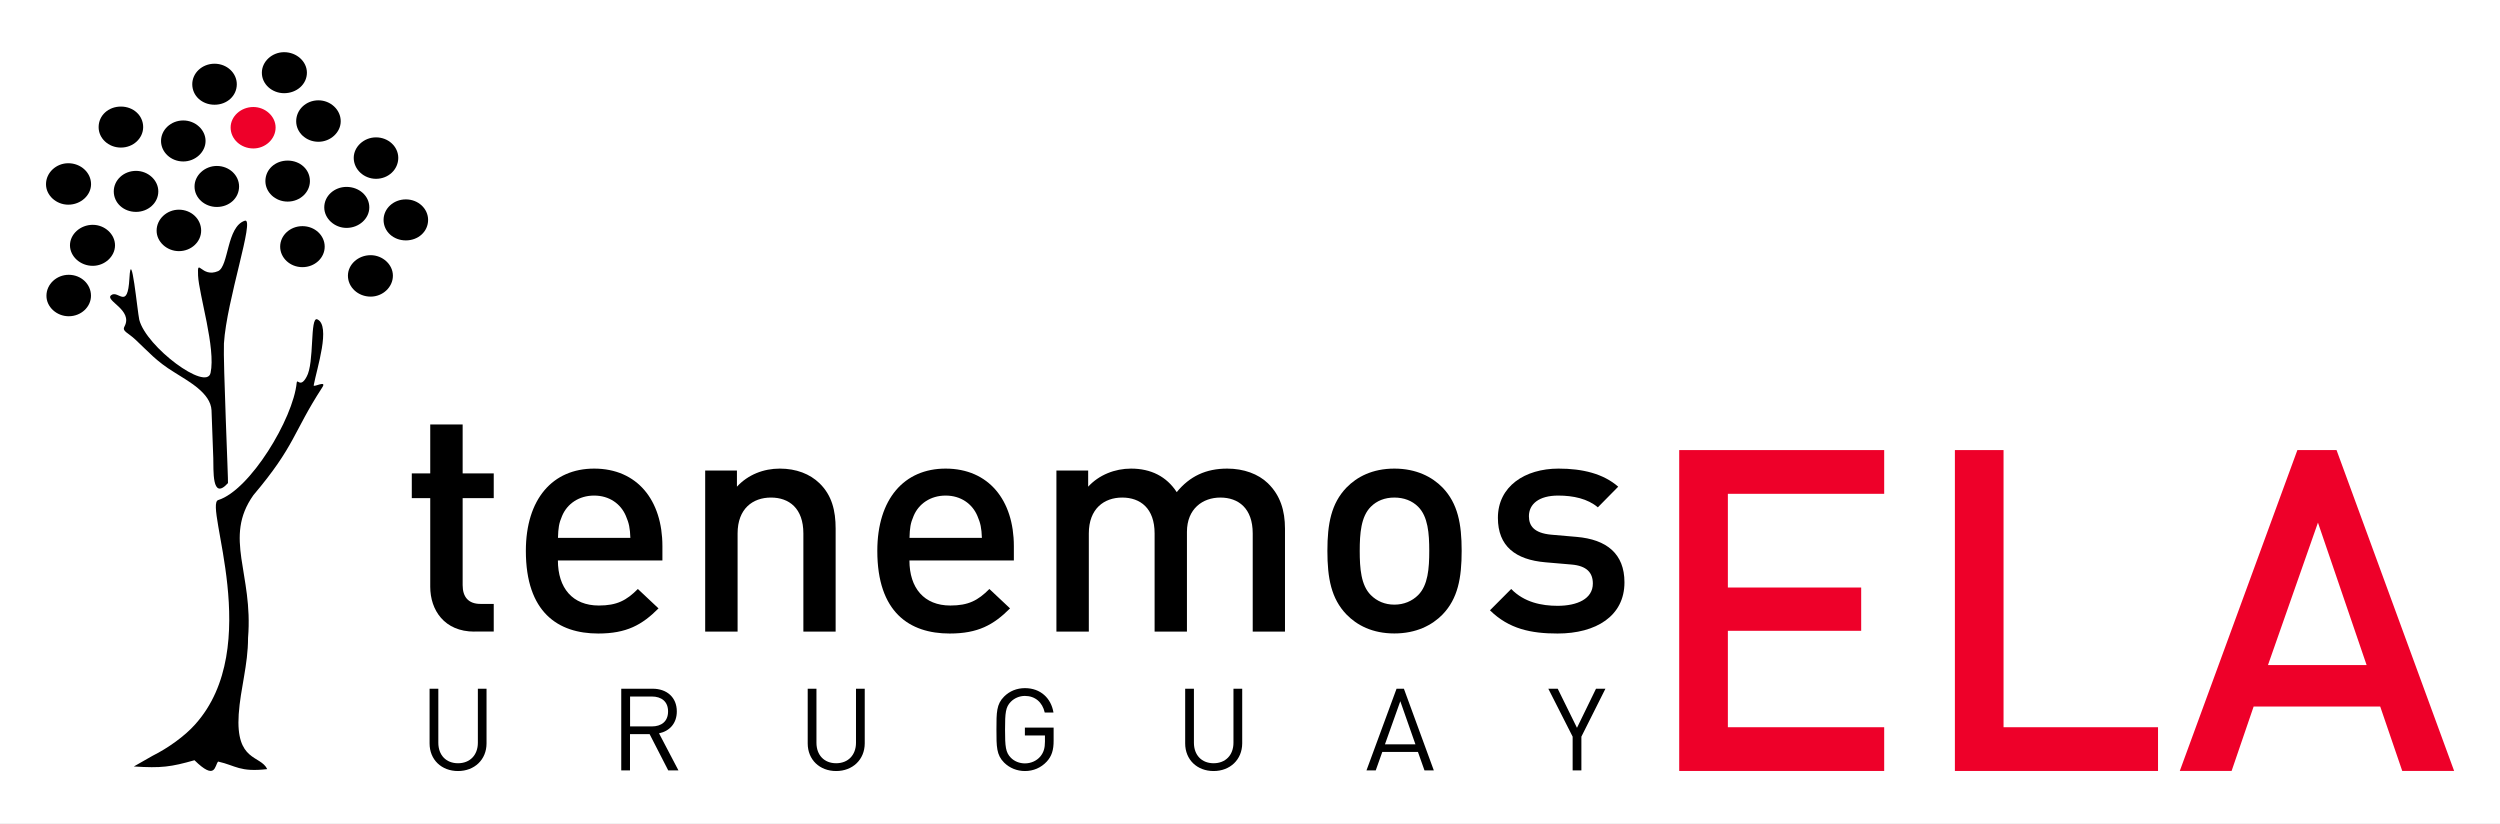
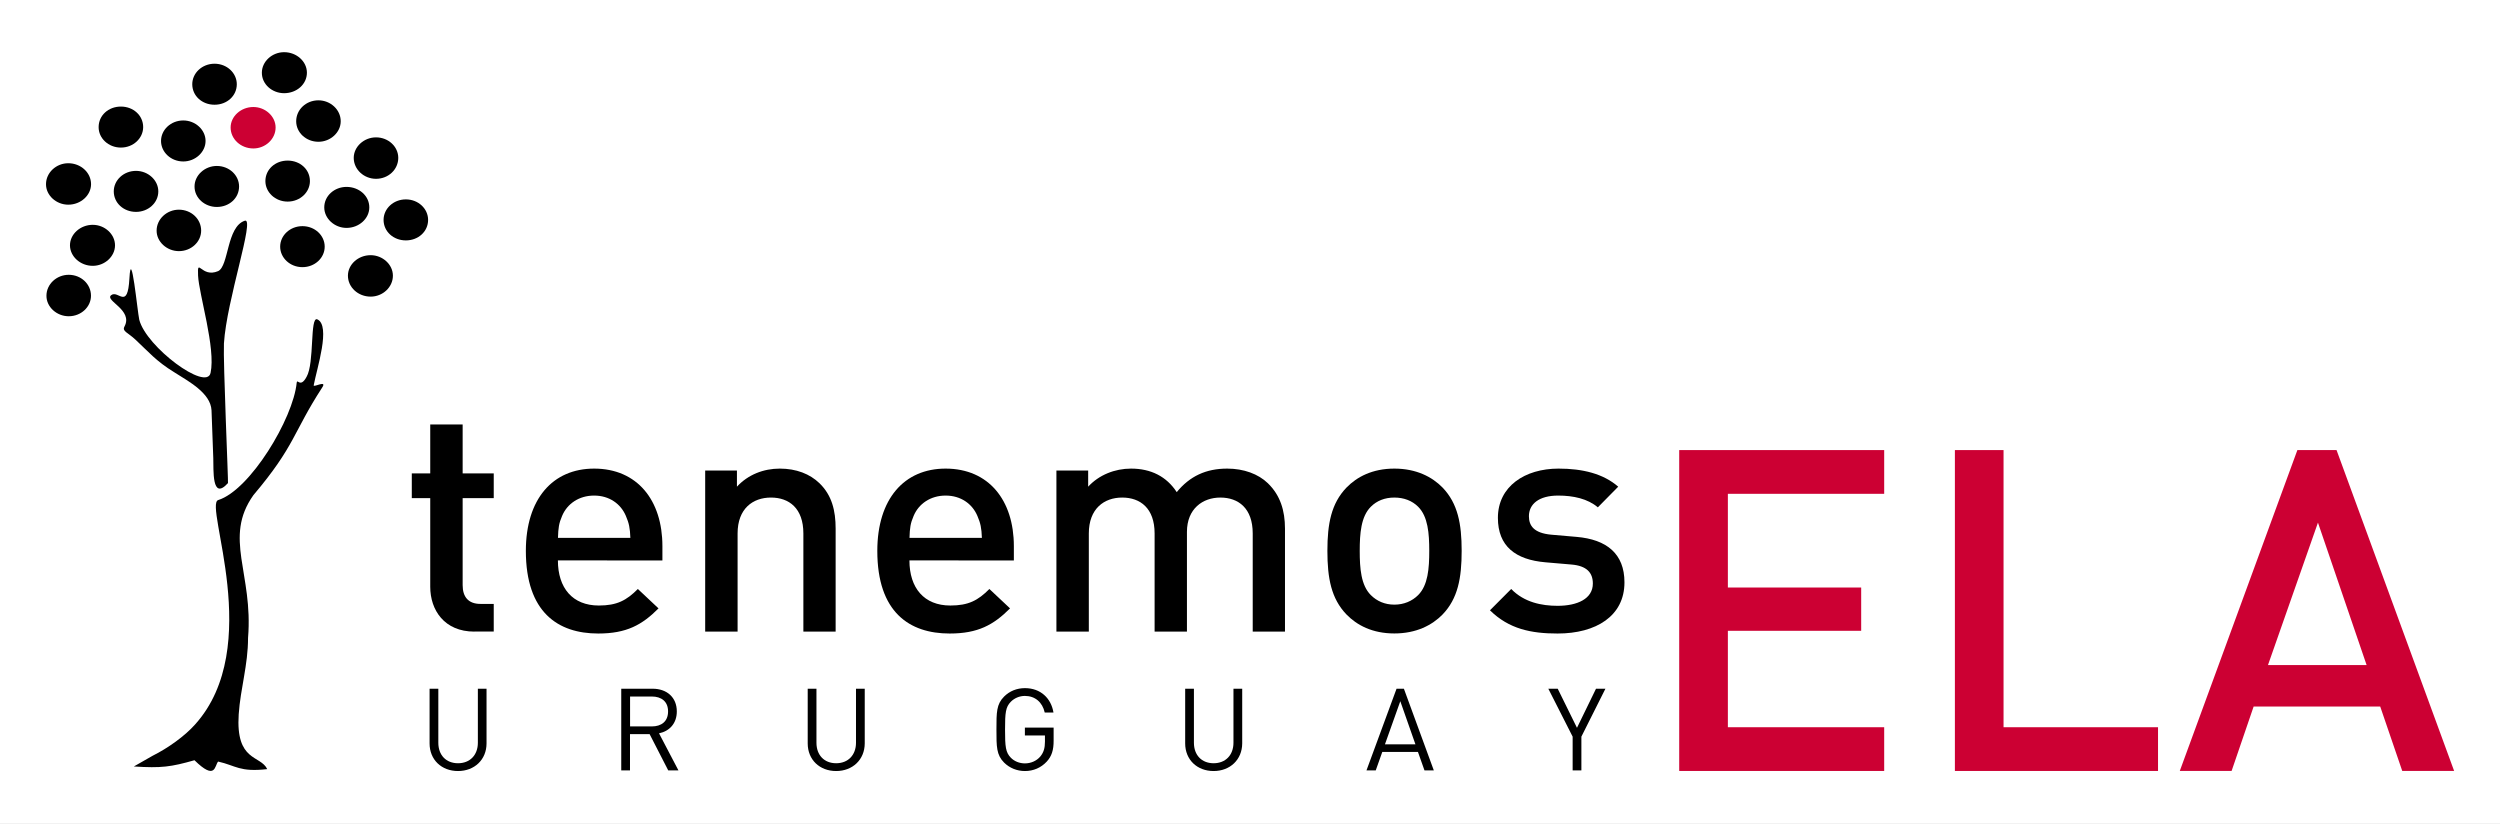
<svg xmlns="http://www.w3.org/2000/svg" version="1.1" id="Layer_1" x="0px" y="0px" width="3401.6px" height="1120px" viewBox="0 0 3401.6 1120" enable-background="new 0 0 3401.6 1120" xml:space="preserve">
  <rect fill="#FFFFFF" width="3401.6" height="1120" />
  <g>
    <g>
-       <path d="M645.5,859.4c-41,0-60.1-29.4-60.1-61V677.8h-25.1v-33.7h25.1v-66.6h44.1v66.6h42.3v33.7h-42.3v118.4    c0,16,7.8,25.5,24.2,25.5h18.1v37.6H645.5L645.5,859.4z" />
-       <path d="M759.1,762.5c0,37.6,19.9,61.4,55.7,61.4c24.6,0,37.6-6.9,53.1-22.5l28.1,26.4C873.6,850.3,852.5,862,814,862    c-54.9,0-98.5-29-98.5-112.4c0-70.9,36.7-112,92.9-112c58.8,0,92.9,43.2,92.9,105.5v19.5H759.1L759.1,762.5z M851.6,702    c-6.9-16.4-22.5-27.7-43.2-27.7c-20.7,0-36.7,11.2-43.6,27.7c-4.3,9.9-5.2,16.4-5.6,29.8h98.5C857.2,718.4,855.9,712,851.6,702z" />
-       <path d="M1093.1,859.4V725.8c0-34.2-19.4-48.8-44.1-48.8s-45.4,15.1-45.4,48.8v133.6h-44.1V640.2h43.2v22    c15.1-16.4,36.3-24.6,58.3-24.6c22.5,0,41,7.3,54,19.9c16.9,16.4,22,37.2,22,61.8v140.1L1093.1,859.4L1093.1,859.4z" />
-       <path d="M1237.4,762.5c0,37.6,19.9,61.4,55.7,61.4c24.6,0,37.6-6.9,53.1-22.5l28.1,26.4c-22.5,22.5-43.6,34.2-82.1,34.2    c-54.9,0-98.5-29-98.5-112.4c0-70.9,36.7-112,92.9-112c58.8,0,92.9,43.2,92.9,105.5v19.5H1237.4L1237.4,762.5z M1329.9,702    c-6.9-16.4-22.5-27.7-43.2-27.7c-20.7,0-36.7,11.2-43.6,27.7c-4.3,9.9-5.2,16.4-5.6,29.8h98.5C1335.5,718.4,1334.2,712,1329.9,702    z" />
-       <path d="M1704.5,859.4V725.8c0-34.2-19.4-48.8-44.1-48.8c-23.8,0-45.4,15.1-45.4,46.7v135.7H1571V725.8    c0-34.2-19.4-48.8-44.1-48.8c-24.6,0-45.4,15.1-45.4,48.8v133.6h-44.1V640.2h43.2v22c14.7-16,36.3-24.6,58.3-24.6    c27.2,0,48.4,10.8,62.2,32c17.7-21.6,39.7-32,68.7-32c22.5,0,42.3,7.3,55.3,19.9c16.9,16.4,23.3,37.2,23.3,61.8v140.1    L1704.5,859.4L1704.5,859.4z" />
-       <path d="M1962.9,836c-14.3,14.7-35.9,25.9-65.7,25.9s-51-11.2-65.2-25.9c-20.7-21.6-25.9-49.3-25.9-86.5c0-36.7,5.2-64.4,25.9-86    c14.3-14.7,35.4-25.9,65.2-25.9c29.8,0,51.4,11.2,65.7,25.9c20.7,21.6,25.9,49.3,25.9,86C1988.8,786.7,1983.6,814.4,1962.9,836z     M1929.6,689.5c-8.2-8.2-19.4-12.5-32.4-12.5s-23.8,4.3-32,12.5c-13.4,13.4-15.1,36.3-15.1,60.1s1.7,46.7,15.1,60.1    c8.2,8.2,19,13,32,13s24.2-4.8,32.4-13c13.4-13.4,15.1-36.3,15.1-60.1S1943,702.9,1929.6,689.5z" />
+       <path d="M645.5,859.4c-41,0-60.1-29.4-60.1-61V677.8h-25.1v-33.7h25.1v-66.6h44.1v66.6h42.3v33.7h-42.3v118.4    c0,16,7.8,25.5,24.2,25.5h18.1v37.6h-26.3V859.4z" />
+       <path d="M759.1,762.5c0,37.6,19.9,61.4,55.7,61.4c24.6,0,37.6-6.9,53.1-22.5l28.1,26.4c-22.4,22.5-43.5,34.2-82,34.2    c-54.9,0-98.5-29-98.5-112.4c0-70.9,36.7-112,92.9-112c58.8,0,92.9,43.2,92.9,105.5v19.5L759.1,762.5L759.1,762.5z M851.6,702    c-6.9-16.4-22.5-27.7-43.2-27.7c-20.7,0-36.7,11.2-43.6,27.7c-4.3,9.9-5.2,16.4-5.6,29.8h98.5C857.2,718.4,855.9,712,851.6,702z" />
+       <path d="M1093.1,859.4V725.8c0-34.2-19.4-48.8-44.1-48.8s-45.4,15.1-45.4,48.8v133.6h-44.1V640.2h43.2v22    c15.1-16.4,36.3-24.6,58.3-24.6c22.5,0,41,7.3,54,19.9c16.9,16.4,22,37.2,22,61.8v140.1H1093.1L1093.1,859.4z" />
+       <path d="M1237.4,762.5c0,37.6,19.9,61.4,55.7,61.4c24.6,0,37.6-6.9,53.1-22.5l28.1,26.4c-22.5,22.5-43.6,34.2-82.1,34.2    c-54.9,0-98.5-29-98.5-112.4c0-70.9,36.7-112,92.9-112c58.8,0,92.9,43.2,92.9,105.5v19.5L1237.4,762.5L1237.4,762.5z M1329.9,702    c-6.9-16.4-22.5-27.7-43.2-27.7s-36.7,11.2-43.6,27.7c-4.3,9.9-5.2,16.4-5.6,29.8h98.5C1335.5,718.4,1334.2,712,1329.9,702z" />
+       <path d="M1704.5,859.4V725.8c0-34.2-19.4-48.8-44.1-48.8c-23.8,0-45.4,15.1-45.4,46.7v135.7h-44V725.8c0-34.2-19.4-48.8-44.1-48.8    c-24.6,0-45.4,15.1-45.4,48.8v133.6h-44.1V640.2h43.2v22c14.7-16,36.3-24.6,58.3-24.6c27.2,0,48.4,10.8,62.2,32    c17.7-21.6,39.7-32,68.7-32c22.5,0,42.3,7.3,55.3,19.9c16.9,16.4,23.3,37.2,23.3,61.8v140.1H1704.5L1704.5,859.4z" />
+       <path d="M1962.9,836c-14.3,14.7-35.9,25.9-65.7,25.9s-51-11.2-65.2-25.9c-20.7-21.6-25.9-49.3-25.9-86.5c0-36.7,5.2-64.4,25.9-86    c14.3-14.7,35.4-25.9,65.2-25.9s51.4,11.2,65.7,25.9c20.7,21.6,25.9,49.3,25.9,86C1988.8,786.7,1983.6,814.4,1962.9,836z     M1929.6,689.5c-8.2-8.2-19.4-12.5-32.4-12.5s-23.8,4.3-32,12.5c-13.4,13.4-15.1,36.3-15.1,60.1c0,23.8,1.7,46.7,15.1,60.1    c8.2,8.2,19,13,32,13s24.2-4.8,32.4-13c13.4-13.4,15.1-36.3,15.1-60.1C1944.7,725.8,1943,702.9,1929.6,689.5z" />
      <path d="M2119.3,862c-35.9,0-66.1-6.1-92-31.6l28.9-29c17.7,18.2,41.5,22.9,63.1,22.9c26.8,0,48-9.5,48-30.3    c0-14.7-8.2-24.2-29.4-25.9l-35-3c-41-3.5-64.8-22-64.8-60.5c0-42.8,36.7-67,82.5-67c32.8,0,60.9,6.9,81.2,24.6l-27.7,28.1    c-13.8-11.7-33.3-16-54-16c-26.4,0-39.8,11.7-39.8,28.1c0,13,6.9,22.9,30.2,25.1l34.6,3c41,3.5,65.2,22.9,65.2,61.8    C2210.4,838.2,2171.6,862,2119.3,862z" />
    </g>
    <g>
-       <path d="M623.2,1049.1c-22.5,0-38.7-15.4-38.7-37.6v-74.4h11.9v73.5c0,16.9,10.6,27.9,26.8,27.9c16.2,0,27-11.1,27-27.9v-73.5H662    v74.4C662,1033.6,645.6,1049.1,623.2,1049.1z" />
-       <path d="M909.2,1048.2l-25.3-49.3h-26.7v49.3h-11.9V937.1H888c19.3,0,32.9,11.7,32.9,30.9c0,16.2-9.8,26.8-24.2,29.8l26.4,50.4    L909.2,1048.2L909.2,1048.2z M886.9,947.7h-29.6v40.7h29.6c12.9,0,22.1-6.7,22.1-20.3C909.1,954.5,899.9,947.7,886.9,947.7z" />
-       <path d="M1137.7,1049.1c-22.5,0-38.7-15.4-38.7-37.6v-74.4h11.9v73.5c0,16.9,10.6,27.9,26.8,27.9c16.2,0,27-11.1,27-27.9v-73.5    h11.9v74.4C1176.5,1033.6,1160.1,1049.1,1137.7,1049.1z" />
-       <path d="M1424.2,1036.3c-7.8,8.4-18.2,12.8-29.6,12.8c-10.9,0-20.9-4.1-28.4-11.5c-10.4-10.5-10.4-21.4-10.4-44.9    c0-23.6,0-34.5,10.4-44.9c7.5-7.5,17.3-11.5,28.4-11.5c21.2,0,35.6,13.7,38.8,33.2h-11.9c-3.1-14-13.1-22.6-27-22.6    c-7.3,0-14.3,3-19.2,8c-7,7.2-7.8,14.7-7.8,37.9c0,23.2,0.8,30.9,7.8,38.1c4.8,5,11.9,7.8,19.2,7.8c8.1,0,15.9-3.3,21.1-9.5    c4.5-5.5,6.2-11.5,6.2-20.1v-8.4h-27.3V990h39.1v17.6C1433.7,1020.4,1431,1029,1424.2,1036.3z" />
+       <path d="M623.2,1049.1c-22.5,0-38.7-15.4-38.7-37.6v-74.4h11.9v73.5c0,16.9,10.6,27.9,26.8,27.9s27-11.1,27-27.9v-73.5H662v74.4    C662,1033.6,645.6,1049.1,623.2,1049.1z" />
+       <path d="M909.2,1048.2l-25.3-49.3h-26.7v49.3h-11.9V937.1H888c19.3,0,32.9,11.7,32.9,30.9c0,16.2-9.8,26.8-24.2,29.8l26.4,50.4    H909.2L909.2,1048.2z M886.9,947.7h-29.6v40.7h29.6c12.9,0,22.1-6.7,22.1-20.3C909.1,954.5,899.9,947.7,886.9,947.7z" />
+       <path d="M1137.7,1049.1c-22.5,0-38.7-15.4-38.7-37.6v-74.4h11.9v73.5c0,16.9,10.6,27.9,26.8,27.9s27-11.1,27-27.9v-73.5h11.9v74.4    C1176.5,1033.6,1160.1,1049.1,1137.7,1049.1z" />
+       <path d="M1424.2,1036.3c-7.8,8.4-18.2,12.8-29.6,12.8c-10.9,0-20.9-4.1-28.4-11.5c-10.4-10.5-10.4-21.4-10.4-44.9    c0-23.6,0-34.5,10.4-44.9c7.5-7.5,17.3-11.5,28.4-11.5c21.2,0,35.6,13.7,38.8,33.2h-11.9c-3.1-14-13.1-22.6-27-22.6    c-7.3,0-14.3,3-19.2,8c-7,7.2-7.8,14.7-7.8,37.9s0.8,30.9,7.8,38.1c4.8,5,11.9,7.8,19.2,7.8c8.1,0,15.9-3.3,21.1-9.5    c4.5-5.5,6.2-11.5,6.2-20.1v-8.4h-27.3V990h39.1v17.6C1433.7,1020.4,1431,1029,1424.2,1036.3z" />
      <path d="M1651.3,1049.1c-22.5,0-38.7-15.4-38.7-37.6v-74.4h11.9v73.5c0,16.9,10.6,27.9,26.8,27.9c16.2,0,27-11.1,27-27.9v-73.5    h11.9v74.4C1690.1,1033.6,1673.7,1049.1,1651.3,1049.1z" />
      <path d="M1938.2,1048.2l-8.9-25.1h-48.5l-8.9,25.1h-12.6l40.9-111.1h10l40.7,111.1H1938.2z M1905.3,954.1l-20.9,58.7h41.5    L1905.3,954.1z" />
      <path d="M2151.7,1002.3v45.9h-11.9v-45.9l-33.1-65.2h12.8l26.2,53.2l25.9-53.2h12.8L2151.7,1002.3z" />
    </g>
    <g>
-       <path fill="#EE0029" d="M2284.8,1049V612.4h278.9v59.5H2351v127.5h181.4v58.9H2351v131.2h212.7v59.5H2284.8L2284.8,1049z" />
-       <path fill="#EE0029" d="M2659.9,1049V612.4h66.2v377.1h210.2v59.5H2659.9z" />
-       <path fill="#EE0029" d="M3268.6,1049l-30-87.7h-172.2l-30,87.7h-70.5l160-436.6h53.3l160,436.6H3268.6z M3153.9,711.1l-68,193.8    h134.2L3153.9,711.1z" />
+       <path fill="#CC0033" d="M2284.8,1049V612.4h278.9v59.5H2351v127.5h181.4v58.9H2351v131.2h212.7v59.5H2284.8L2284.8,1049z" />
+       <path fill="#CC0033" d="M2659.9,1049V612.4h66.2v377.1h210.2v59.5H2659.9z" />
+       <path fill="#CC0033" d="M3268.6,1049l-30-87.7h-172.2l-30,87.7h-70.5l160-436.6h53.3l160,436.6H3268.6z M3153.9,711.1l-68,193.8    h134.2L3153.9,711.1z" />
    </g>
    <g>
      <path d="M249.4,219.7c16.4,0,30.3-12.8,30.3-27.9c0-15.2-13.9-27.9-30.3-27.9c-17,0-30.3,12.8-30.3,27.9    C219.1,206.9,232.4,219.7,249.4,219.7L249.4,219.7z" />
      <path d="M185.1,288.3c16.4,0,30.3-12.1,30.3-27.9c0-15.2-13.9-27.9-30.3-27.9c-17,0-30.3,12.7-30.3,27.9    C154.8,276.1,168.1,288.3,185.1,288.3L185.1,288.3z" />
      <path d="M386.6,126.8c17,0,31-12.1,31-27.9c0-15.2-14-27.9-31-27.9c-16.4,0-30.3,12.7-30.3,27.9    C356.2,114.6,370.2,126.8,386.6,126.8L386.6,126.8z" />
      <path d="M433.3,192.9c16.4,0,30.3-12.8,30.3-27.9c0-15.8-14-28.5-30.3-28.5c-17,0-30.3,12.8-30.3,28.5    C403,180.2,416.3,192.9,433.3,192.9L433.3,192.9z" />
      <path d="M471.5,310.1c17,0,31-12.7,31-27.9c0-15.8-14-27.9-31-27.9c-16.4,0-30.3,12.1-30.3,27.9    C441.2,297.4,455.2,310.1,471.5,310.1L471.5,310.1z" />
-       <path d="M411.5,363.5c17,0,30.3-12.7,30.3-27.9c0-15.2-13.3-27.9-30.3-27.9c-17,0-30.3,12.8-30.3,27.9S394.5,363.5,411.5,363.5    L411.5,363.5z" />
+       <path d="M411.5,363.5c17,0,30.3-12.7,30.3-27.9c0-15.2-13.3-27.9-30.3-27.9s-30.3,12.8-30.3,27.9    C381.2,350.7,394.5,363.5,411.5,363.5L411.5,363.5z" />
      <path d="M93.5,430.3c17,0,30.3-12.8,30.3-27.9c0-15.8-13.4-28.5-30.3-28.5c-16.4,0-30.3,12.7-30.3,28.5    C63.1,417.6,77.1,430.3,93.5,430.3L93.5,430.3z" />
      <path d="M243.4,341.7c17,0,30.3-12.8,30.3-27.9c0-15.8-13.4-28.5-30.3-28.5c-16.4,0-30.3,12.8-30.3,28.5    C213,328.9,227,341.7,243.4,341.7L243.4,341.7z" />
-       <path fill="#EE0029" d="M344.7,202c16.4,0,30.3-12.8,30.3-28.5c0-15.2-14-27.9-30.3-27.9c-17,0-30.9,12.8-30.9,27.9    C313.8,189.3,327.7,202,344.7,202L344.7,202z" />
+       <path fill="#CC0033" d="M344.7,202c16.4,0,30.3-12.8,30.3-28.5c0-15.2-14-27.9-30.3-27.9c-17,0-30.9,12.8-30.9,27.9    C313.8,189.3,327.7,202,344.7,202L344.7,202z" />
      <path d="M126.2,361.7c16.4,0,30.3-12.8,30.3-27.9c0-15.2-14-27.9-30.3-27.9c-17,0-31,12.8-31,27.9    C95.3,349,109.3,361.7,126.2,361.7L126.2,361.7z" />
      <path d="M504.3,403.6c16.4,0,30.3-12.8,30.3-28.5c0-15.2-14-27.9-30.3-27.9c-17,0-30.9,12.7-30.9,27.9    C473.4,390.9,487.3,403.6,504.3,403.6L504.3,403.6z" />
-       <path d="M391.4,274.3c17,0,30.3-12.8,30.3-27.9c0-15.8-13.3-27.9-30.3-27.9c-17,0-30.3,12.1-30.3,27.9    C361.1,261.5,374.4,274.3,391.4,274.3L391.4,274.3z" />
+       <path d="M391.4,274.3c17,0,30.3-12.8,30.3-27.9c0-15.8-13.3-27.9-30.3-27.9s-30.3,12.1-30.3,27.9    C361.1,261.5,374.4,274.3,391.4,274.3L391.4,274.3z" />
      <path d="M295,281.6c17,0,30.3-12.1,30.3-27.9c0-15.2-13.4-27.9-30.3-27.9c-16.4,0-30.3,12.7-30.3,27.9    C264.6,269.4,278.6,281.6,295,281.6L295,281.6z" />
      <path d="M291.9,142.5c17,0,30.3-12.1,30.3-27.9c0-15.2-13.4-27.9-30.3-27.9c-17,0-30.3,12.8-30.3,27.9    C261.6,130.4,274.9,142.5,291.9,142.5L291.9,142.5z" />
      <path d="M511.6,243.3c17,0,30.3-12.8,30.3-28.5c0-15.2-13.4-27.9-30.3-27.9c-16.4,0-30.3,12.8-30.3,27.9    C481.3,230.6,495.2,243.3,511.6,243.3L511.6,243.3z" />
      <path d="M92.9,278.5c17,0,31-12.8,31-27.9c0-15.8-14-28.5-31-28.5c-16.4,0-30.3,12.8-30.3,28.5C62.5,265.8,76.5,278.5,92.9,278.5    L92.9,278.5z" />
-       <path d="M552.2,327.1c17,0,30.3-12.1,30.3-27.9c0-15.2-13.3-27.9-30.3-27.9c-17,0-30.3,12.7-30.3,27.9    C521.9,315,535.3,327.1,552.2,327.1L552.2,327.1z" />
+       <path d="M552.2,327.1c17,0,30.3-12.1,30.3-27.9c0-15.2-13.3-27.9-30.3-27.9s-30.3,12.7-30.3,27.9    C521.9,315,535.3,327.1,552.2,327.1L552.2,327.1z" />
      <path d="M164.5,200.8c17,0,30.3-12.8,30.3-27.9c0-15.8-13.4-27.9-30.3-27.9c-17,0-30.3,12.1-30.3,27.9    C134.1,188.1,147.5,200.8,164.5,200.8L164.5,200.8z" />
-       <path d="M182.1,1042.9c37.6,2.4,50.4,0.6,82.5-8.5c29.1,28.5,27.3,7.3,32.2,1.8c24.3,5.5,29.1,14.6,66.8,10.3    c-9.1-19.4-43.1-9.7-38.8-74.7c2.4-35.2,12.7-66.8,12.7-103.8c7.3-88-34-136,7.3-194.3c57-67.4,53.4-84.4,93.5-146.3    c7.3-10.9-11.5,0-11.5-3c4.3-23.1,23.7-81.4,4.9-89.9c-10.3-4.2-3.6,59.5-14.6,78.3c-8.5,15.8-12.7,1.8-13.4,7.9    c-4.8,49.2-63.7,146.3-106.8,159.7c-20,6.1,63.7,199.7-31.5,305.4c-14,15.8-37,32.2-57.7,42.5L182.1,1042.9z" />
+       <path d="M182.1,1042.9c37.6,2.4,50.4,0.6,82.5-8.5c29.1,28.5,27.3,7.3,32.2,1.8c24.3,5.5,29.1,14.6,66.8,10.3    c-9.1-19.4-43.1-9.7-38.8-74.7c2.4-35.2,12.7-66.8,12.7-103.8c7.3-88-34-136,7.3-194.3c57-67.4,53.4-84.4,93.5-146.3    c7.3-10.9-11.5,0-11.5-3c4.3-23.1,23.7-81.4,4.9-89.9c-10.3-4.2-3.6,59.5-14.6,78.3c-8.5,15.8-12.7,1.8-13.4,7.9    C398.9,569.9,340,667,296.9,680.4c-20,6.1,63.7,199.7-31.5,305.4c-14,15.8-37,32.2-57.7,42.5L182.1,1042.9z" />
      <path d="M286.5,507.4c7.3-33.4-15.8-106.9-17-132.4c-1.2-26.1,4.3,3.7,27.3-6.1c14.6-6.7,11.5-60.7,36.4-68.6    c14-4.3-24.9,108.1-28.5,167c-1.2,24.9,6.1,188.8,5.5,190c-22.5,24.9-19.4-18.8-20-34l-2.4-65c-1.2-23.7-31.5-39.5-50.4-51.6    c-24.9-15.2-35.2-27.9-52.8-44.3c-10.9-10.3-18.8-11.5-15.2-18.2c12.1-22.5-27.3-35.2-18.2-42.5c9.7-7.9,22.5,21.3,24.9-23.1    c2.4-44.3,10.9,45.5,13.4,56.5C199.1,472.2,281,532.9,286.5,507.4L286.5,507.4z" />
    </g>
  </g>
</svg>
